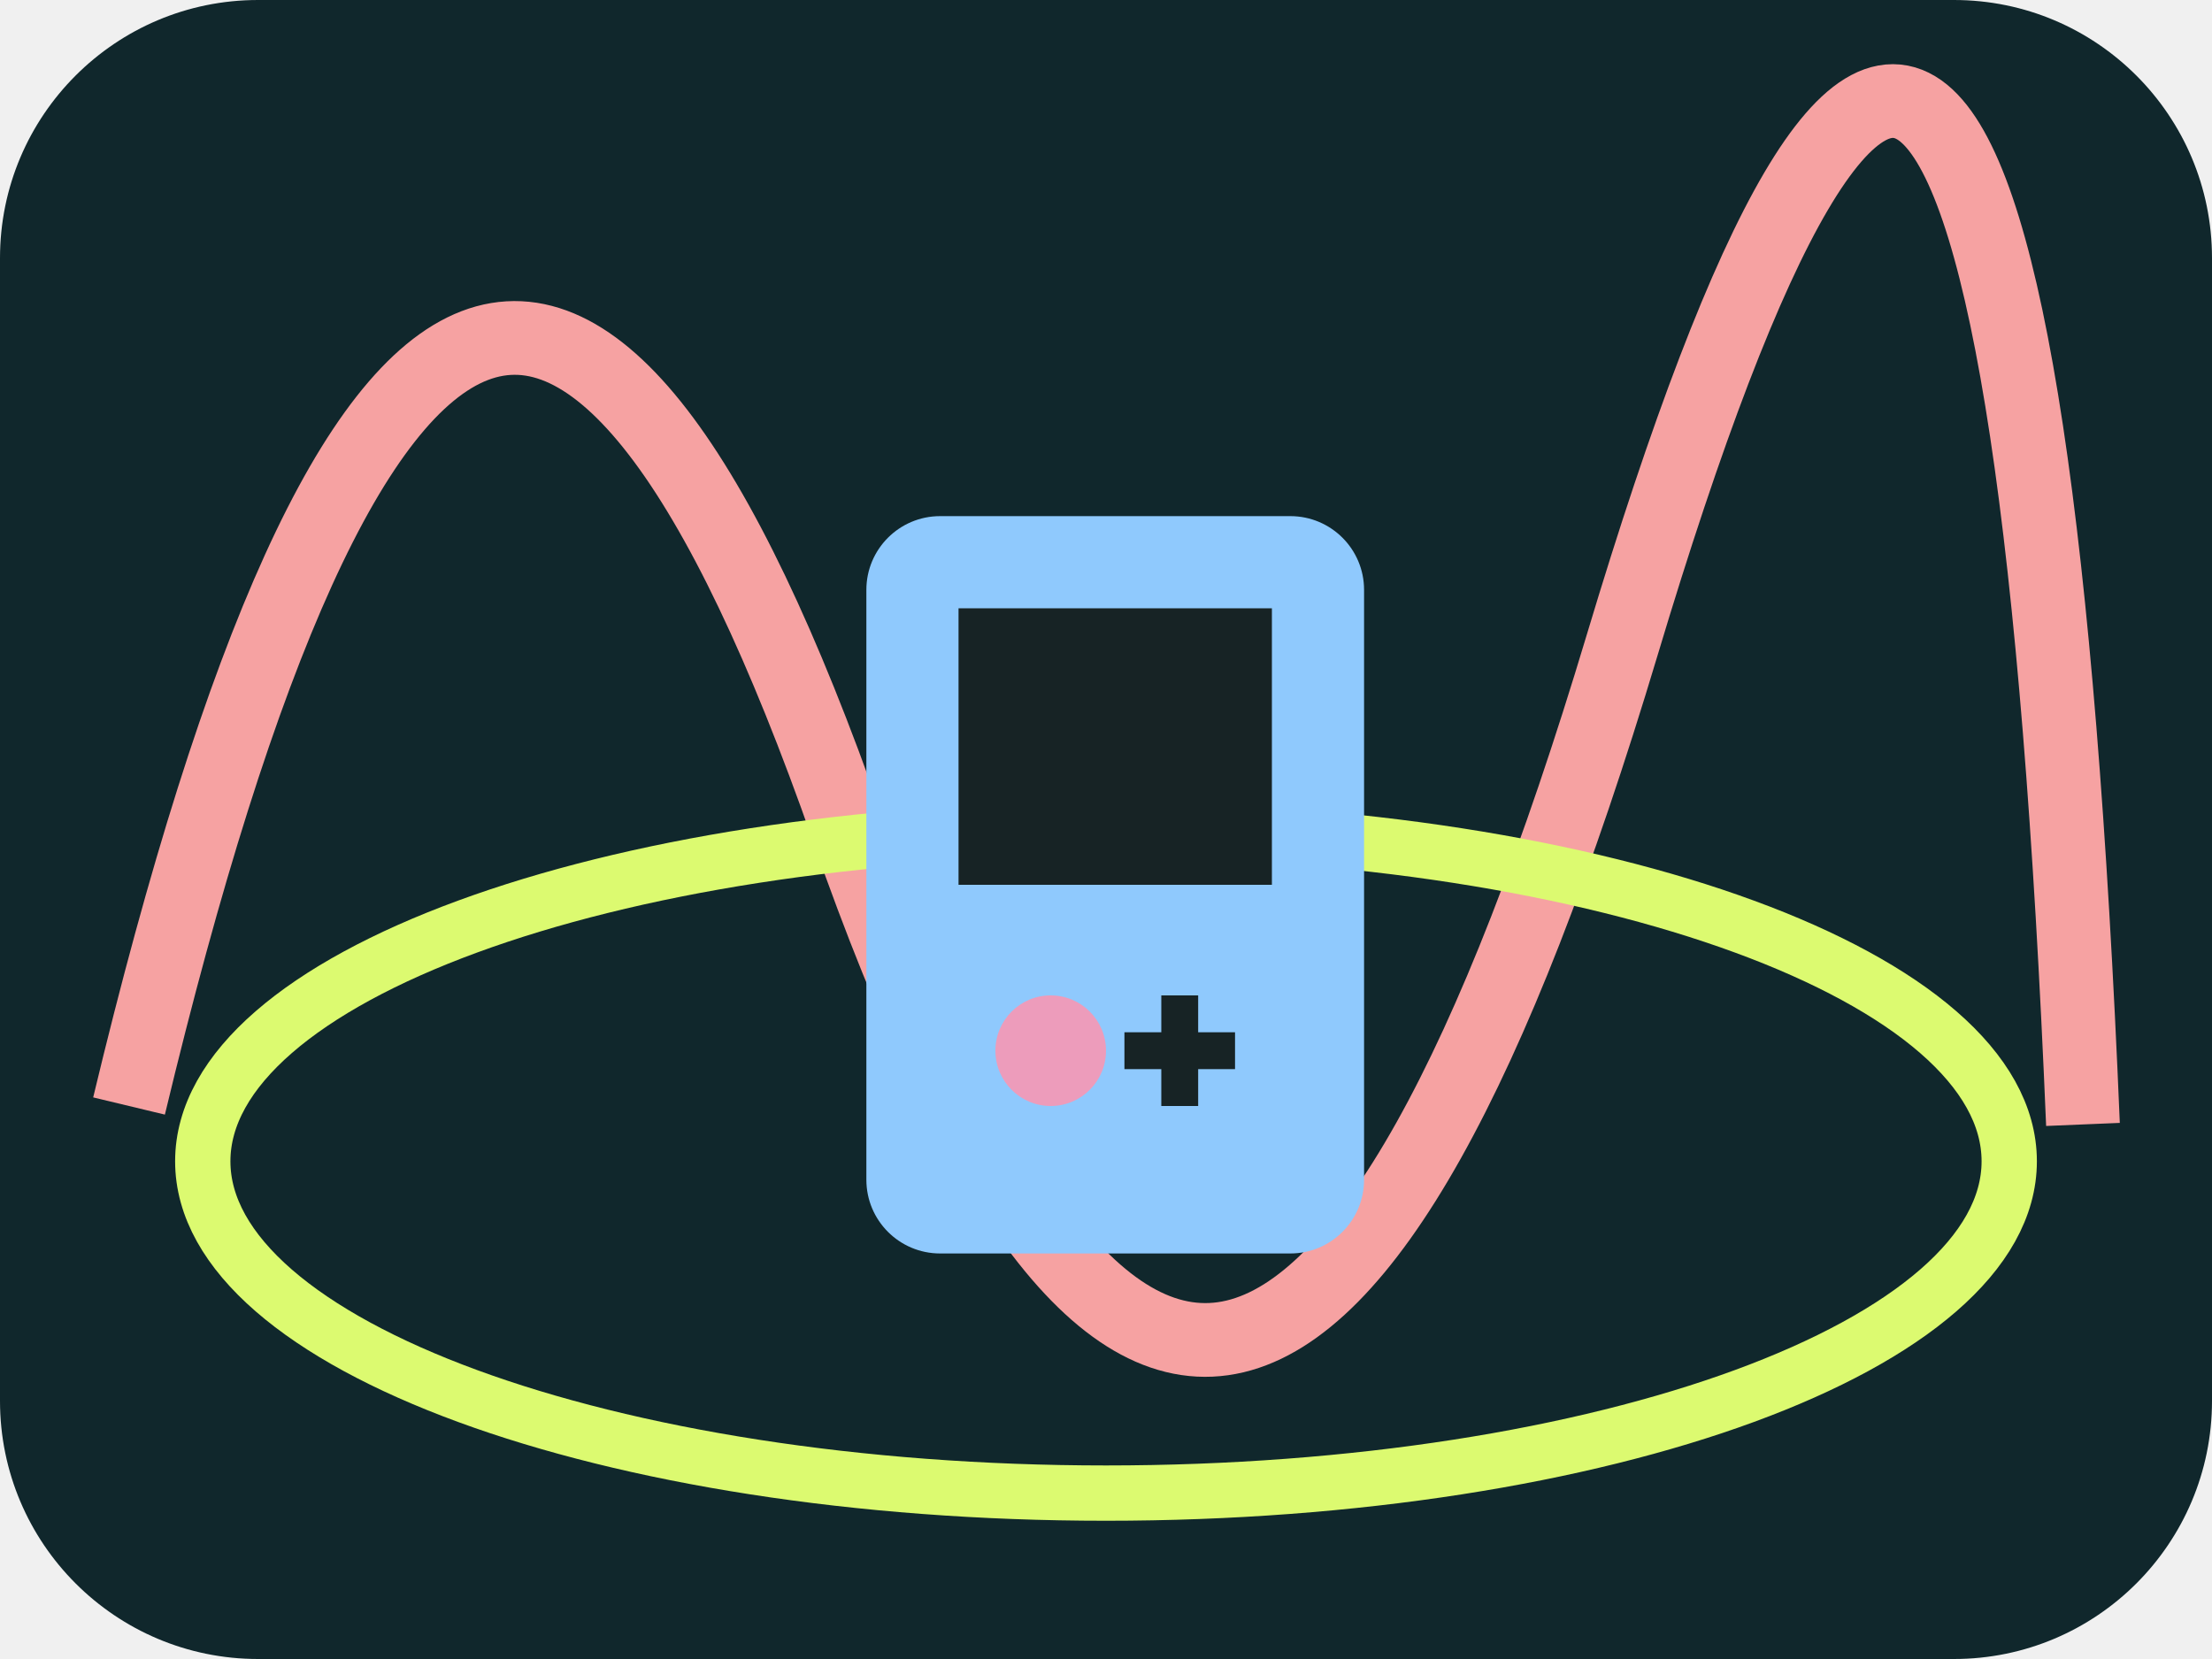
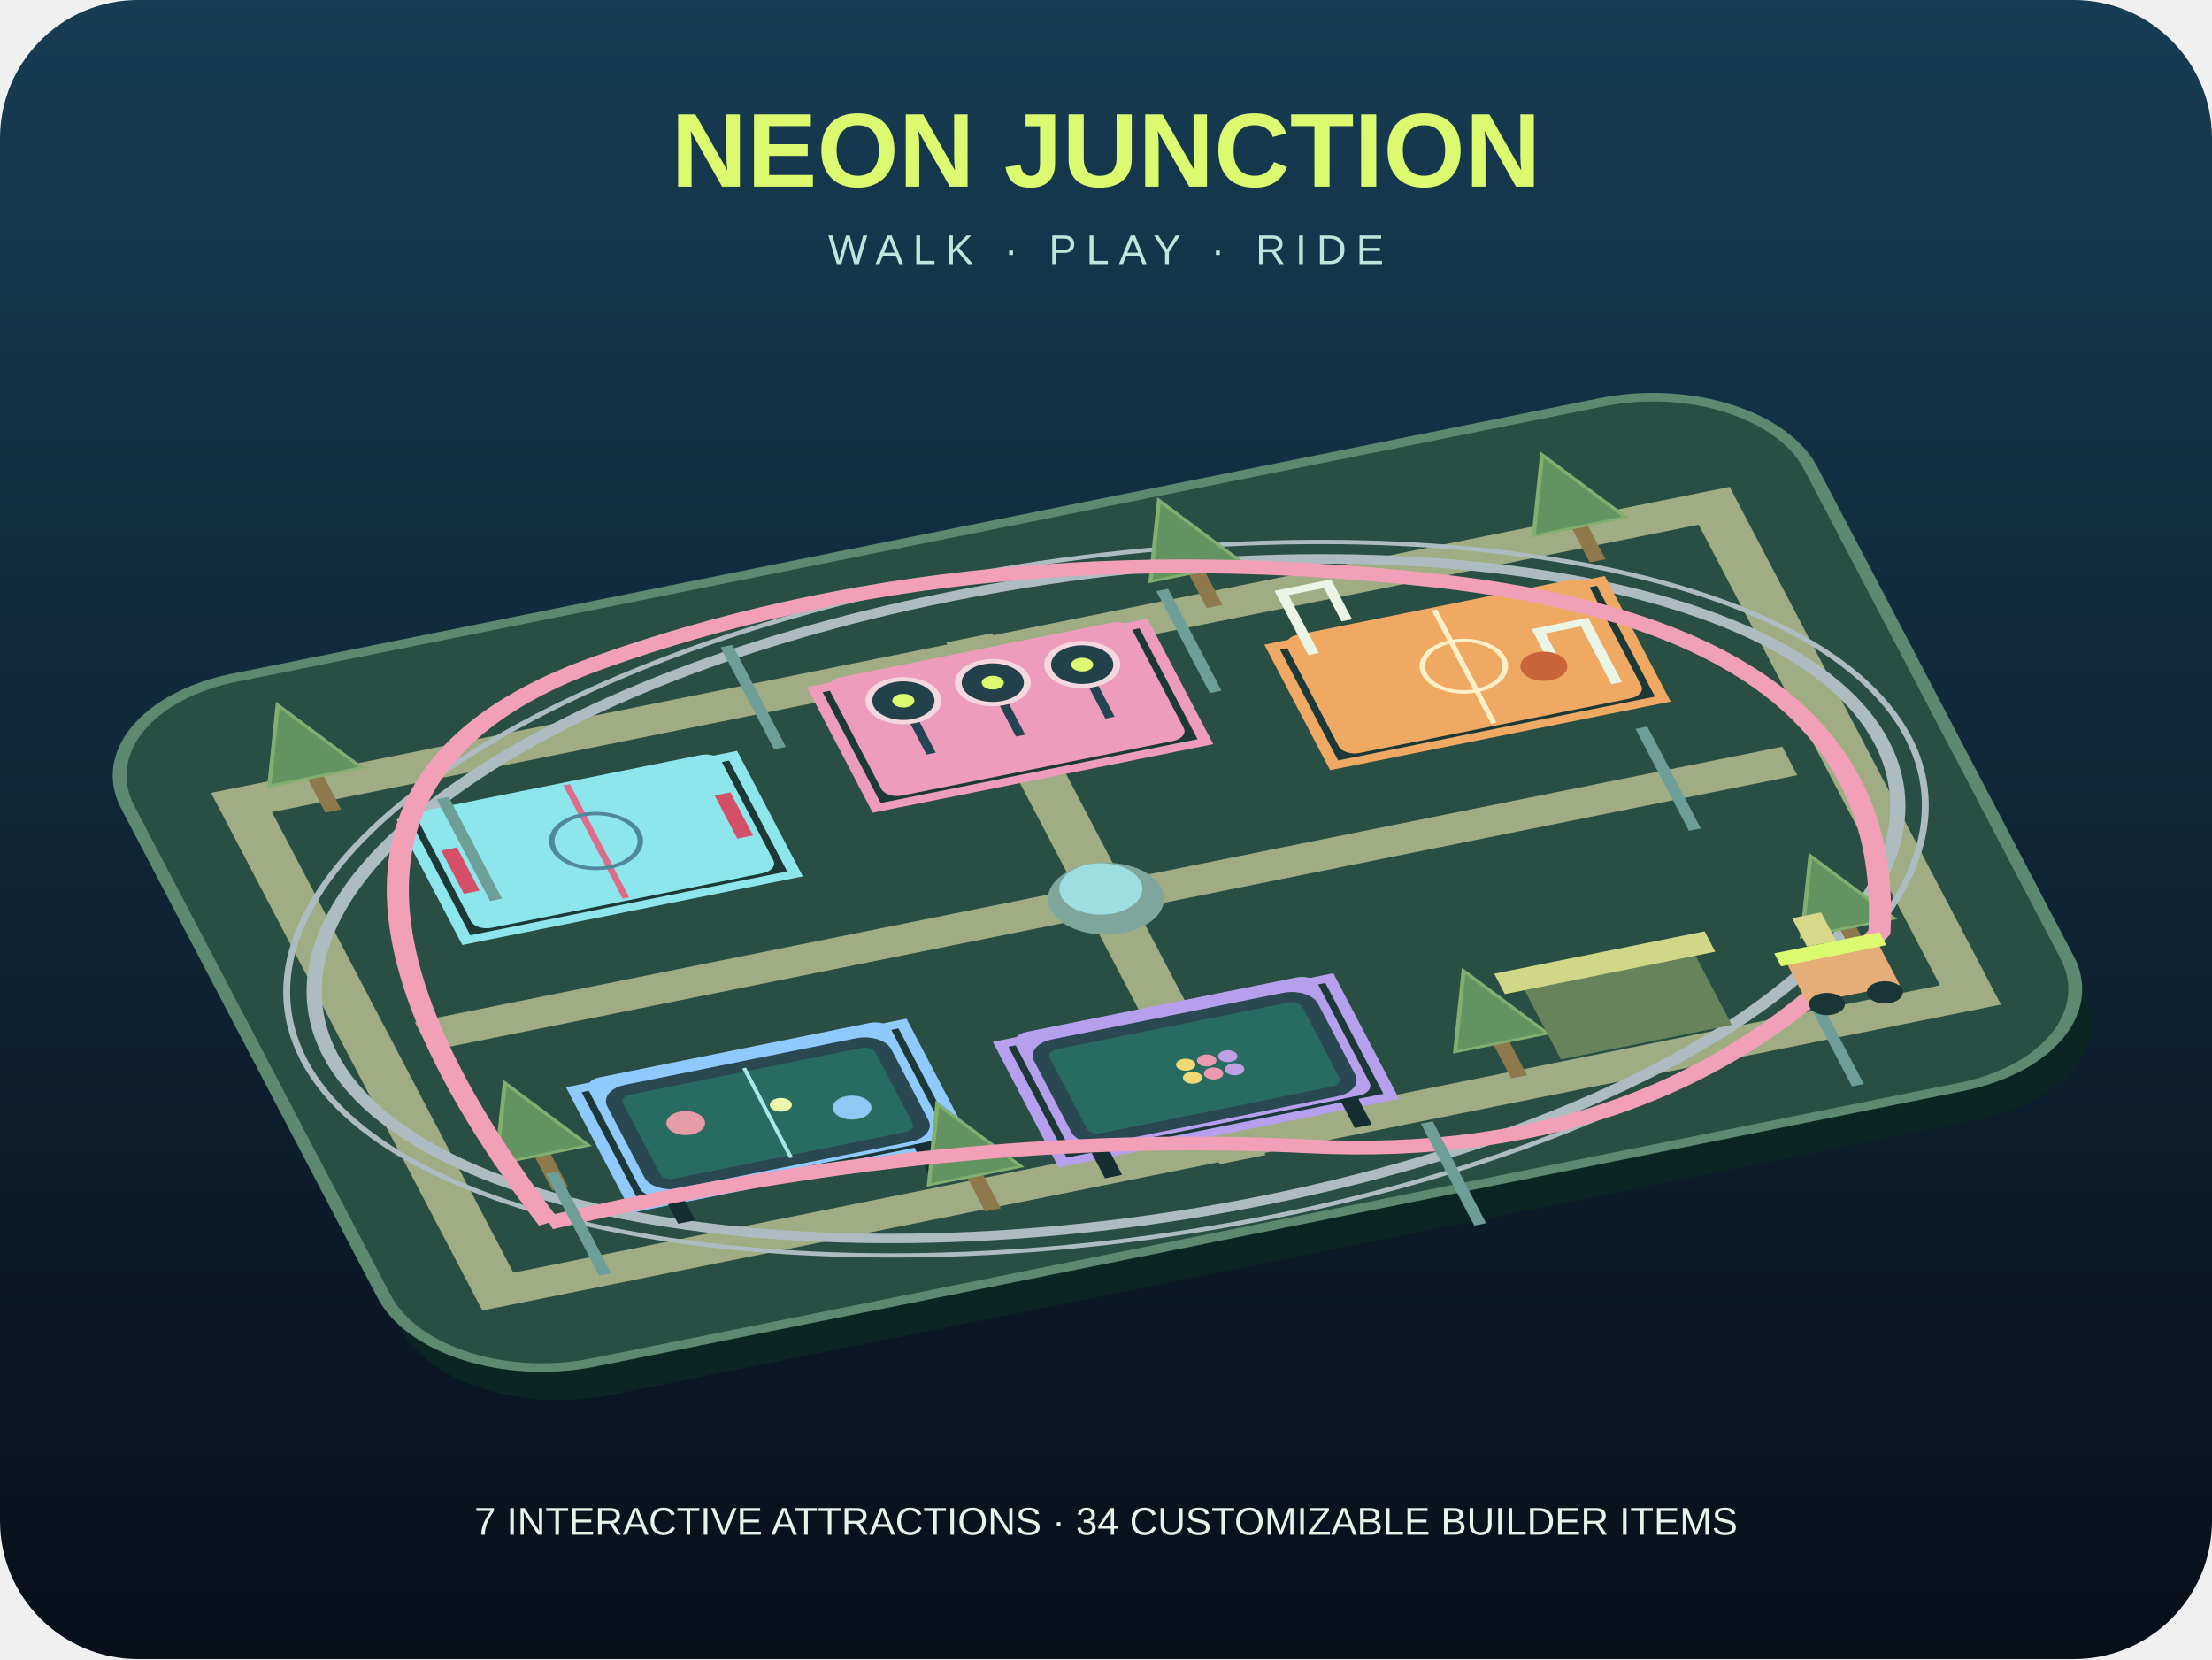
- <svg xmlns="http://www.w3.org/2000/svg" viewBox="0 0 120 90">
-   <rect width="120" height="90" rx="14" fill="#10272c" />
-   <path d="M7 60Q25-15 46 45T88 35T113 61" stroke="#f6a2a2" stroke-width="4" fill="none" />
-   <ellipse cx="60" cy="63" rx="49" ry="18" stroke="#dcfa70" fill="none" stroke-width="3" />
-   <rect x="47" y="28" width="27" height="40" rx="4" fill="#8fc9fd" />
-   <rect x="52" y="33" width="17" height="15" fill="#172325" />
-   <circle cx="57" cy="57" r="3" fill="#ed9cbb" />
-   <path d="M64 54v6M61 57h6" stroke="#172325" stroke-width="2" />
+ <svg xmlns="http://www.w3.org/2000/svg" width="2400" height="1800" viewBox="0 0 1600 1200" role="img" aria-labelledby="title desc">
+   <defs>
+     <linearGradient id="night" x2="0" y2="1">
+       <stop stop-color="#173c53" />
+       <stop offset="1" stop-color="#070f19" />
+     </linearGradient>
+     <linearGradient id="ice">
+       <stop stop-color="#f3ffff" />
+       <stop offset="1" stop-color="#b5dcf0" />
+     </linearGradient>
+     <linearGradient id="wall" x2="0" y2="1">
+       <stop stop-color="#54748d" />
+       <stop offset="1" stop-color="#142b42" />
+     </linearGradient>
+     <pattern id="seats" width="45" height="38" patternUnits="userSpaceOnUse">
+       <rect x="4" y="6" width="32" height="19" rx="6" fill="#406b8a" />
+       <path d="M8 31h24" stroke="#82b1c6" stroke-width="3" />
+     </pattern>
+     <pattern id="mesh" width="18" height="18" patternUnits="userSpaceOnUse">
+       <path d="M0 0h18v18" fill="none" stroke="#fff" stroke-opacity=".7" stroke-width="2" />
+     </pattern>
+   </defs>
+   <rect width="1600" height="1200" rx="100" fill="url(#night)" />
+   <text x="800" y="135" text-anchor="middle" fill="#dcfa70" font-family="Arial,sans-serif" font-size="76" font-weight="700">NEON JUNCTION</text>
+   <text x="800" y="191" text-anchor="middle" fill="#bfe5dc" font-family="Arial,sans-serif" font-size="30" letter-spacing="7">WALK · PLAY · RIDE</text>
+   <g transform="translate(800 650) scale(1 .62) rotate(-18)">
+     <rect x="-640" y="-400" width="1280" height="840" rx="120" fill="#0b2523" />
+     <rect x="-640" y="-440" width="1280" height="840" rx="120" fill="#294e44" stroke="#5d8970" stroke-width="10" />
+     <path d="M-520 0h1040M0-320v640M-560-300h1120v600H-560Z" fill="none" stroke="#a0ad84" stroke-width="35" />
+     <ellipse rx="590" ry="370" fill="none" stroke="#adbcc0" stroke-width="11" />
+     <ellipse rx="610" ry="390" fill="none" stroke="#adbcc0" stroke-width="5" />
+     <g transform="translate(-330 -170)">
+       <path d="M-125-72h250v145h-250Z" fill="#1c3937" stroke="#8ee6ed" stroke-width="9" />
+       <rect x="-115" y="-80" width="230" height="145" rx="12" fill="#8ee6ed" />
+       <path d="M0-77v139" stroke="#de6b89" stroke-width="5" />
+       <circle cy="-8" r="32" fill="none" stroke="#4f879d" stroke-width="4" />
+       <path d="M-104-32v53M104-32v53" stroke="#d45068" stroke-width="12" />
+     </g>
+     <g transform="translate(0 -225)">
+       <path d="M-125-72h250v145h-250Z" fill="#1c3937" stroke="#ed9cbb" stroke-width="9" />
+       <rect x="-115" y="-80" width="230" height="145" rx="12" fill="#ed9cbb" />
+       <path d="M-68 25v-55" stroke="#244453" stroke-width="7" />
+       <circle cx="-68" cy="-40" r="25" fill="#22414b" stroke="#f4d7df" stroke-width="5" />
+       <circle cx="-68" cy="-40" r="8" fill="#dcfa70" />
+       <path d="M0 25v-55" stroke="#244453" stroke-width="7" />
+       <circle cx="0" cy="-40" r="25" fill="#22414b" stroke="#f4d7df" stroke-width="5" />
+       <circle cx="0" cy="-40" r="8" fill="#dcfa70" />
+       <path d="M68 25v-55" stroke="#244453" stroke-width="7" />
+       <circle cx="68" cy="-40" r="25" fill="#22414b" stroke="#f4d7df" stroke-width="5" />
+       <circle cx="68" cy="-40" r="8" fill="#dcfa70" />
+     </g>
+     <g transform="translate(330 -170)">
+       <path d="M-125-72h250v145h-250Z" fill="#1c3937" stroke="#efa963" stroke-width="9" />
+       <rect x="-115" y="-80" width="230" height="145" rx="12" fill="#efa963" />
+       <path d="M0-77v139" stroke="#fff0c8" stroke-width="4" />
+       <circle cy="-8" r="30" fill="none" stroke="#fff0c8" stroke-width="4" />
+       <path d="M-99-55v-75h35v45M99 45v-75h-35v45" fill="none" stroke="#eaf5e5" stroke-width="8" />
+       <circle cx="55" cy="10" r="17" fill="#c86437" />
+     </g>
+     <g transform="translate(-310 165)">
+       <path d="M-125-72h250v145h-250Z" fill="#1c3937" stroke="#8fc9fd" stroke-width="9" />
+       <rect x="-115" y="-80" width="230" height="145" rx="12" fill="#8fc9fd" />
+       <path d="M-95 65v35M95 65v35" stroke="#142e32" stroke-width="13" />
+       <rect x="-102" y="-60" width="204" height="115" rx="14" fill="#286b60" stroke="#294851" stroke-width="12" />
+       <path d="M0-58v110" stroke="#a7e7e6" stroke-width="3" />
+       <circle cx="-60" cy="-10" r="14" fill="#e69ba9" />
+       <circle cx="60" cy="10" r="14" fill="#91c9f4" />
+       <circle cx="12" cy="-9" r="8" fill="#eff6ae" />
+     </g>
+     <g transform="translate(0 210)">
+       <path d="M-125-72h250v145h-250Z" fill="#1c3937" stroke="#b6a0ed" stroke-width="9" />
+       <rect x="-115" y="-80" width="230" height="145" rx="12" fill="#b6a0ed" />
+       <path d="M-95 65v35M95 65v35" stroke="#142e32" stroke-width="13" />
+       <rect x="-102" y="-60" width="204" height="115" rx="14" fill="#286b60" stroke="#294851" stroke-width="12" />
+       <circle cx="-5" cy="-8" r="7" fill="#f2da72" />
+       <circle cx="11" cy="-8" r="7" fill="#ef9baf" />
+       <circle cx="27" cy="-8" r="7" fill="#bfa1e3" />
+       <circle cx="-5" cy="8" r="7" fill="#f2da72" />
+       <circle cx="11" cy="8" r="7" fill="#ef9baf" />
+       <circle cx="27" cy="8" r="7" fill="#bfa1e3" />
+     </g>
+     <g transform="translate(-500 -270)">
+       <path d="M0 0v-48" stroke="#8e794d" stroke-width="12" />
+       <path d="M-35-42L0-130 35-42Z" fill="#629361" stroke="#82ae70" stroke-width="3" />
+     </g>
+     <g transform="translate(-480 200)">
+       <path d="M0 0v-48" stroke="#8e794d" stroke-width="12" />
+       <path d="M-35-42L0-130 35-42Z" fill="#629361" stroke="#82ae70" stroke-width="3" />
+     </g>
+     <g transform="translate(-190 320)">
+       <path d="M0 0v-48" stroke="#8e794d" stroke-width="12" />
+       <path d="M-35-42L0-130 35-42Z" fill="#629361" stroke="#82ae70" stroke-width="3" />
+     </g>
+     <g transform="translate(180 -300)">
+       <path d="M0 0v-48" stroke="#8e794d" stroke-width="12" />
+       <path d="M-35-42L0-130 35-42Z" fill="#629361" stroke="#82ae70" stroke-width="3" />
+     </g>
+     <g transform="translate(500 240)">
+       <path d="M0 0v-48" stroke="#8e794d" stroke-width="12" />
+       <path d="M-35-42L0-130 35-42Z" fill="#629361" stroke="#82ae70" stroke-width="3" />
+     </g>
+     <g transform="translate(460 -265)">
+       <path d="M0 0v-48" stroke="#8e794d" stroke-width="12" />
+       <path d="M-35-42L0-130 35-42Z" fill="#629361" stroke="#82ae70" stroke-width="3" />
+     </g>
+     <g transform="translate(220 290)">
+       <path d="M0 0v-48" stroke="#8e794d" stroke-width="12" />
+       <path d="M-35-42L0-130 35-42Z" fill="#629361" stroke="#82ae70" stroke-width="3" />
+     </g>
+     <path d="M-500 235Q-570-310-265-375T340-280T520 210Q290 420 50 320T-500 235" fill="none" stroke="#f1a0b7" stroke-width="16" />
+     <path d="M-480 180v125" stroke="#6e9e98" stroke-width="9" />
+     <path d="M-420 -260v125" stroke="#6e9e98" stroke-width="9" />
+     <path d="M-170 -365v125" stroke="#6e9e98" stroke-width="9" />
+     <path d="M150 -330v125" stroke="#6e9e98" stroke-width="9" />
+     <path d="M430 -70v125" stroke="#6e9e98" stroke-width="9" />
+     <path d="M450 250v125" stroke="#6e9e98" stroke-width="9" />
+     <path d="M140 320v125" stroke="#6e9e98" stroke-width="9" />
+     <g transform="translate(480 230)">
+       <path d="M-35-12h70v55h-70Z" fill="#e5ae78" />
+       <path d="M-40-20h80v16h-80Z" fill="#dcfa70" />
+       <circle cx="-22" cy="48" r="13" fill="#193535" />
+       <circle cx="22" cy="48" r="13" fill="#193535" />
+       <path d="M-15-20v-35h22v35" fill="#d8d88b" />
+     </g>
+     <g transform="translate(320 200)">
+       <path d="M-65-20h130v100H-65Z" fill="#66835b" />
+       <path d="M-80-30h160v25H-80Z" fill="#d0d786" />
+     </g>
+     <circle r="42" fill="#7fa69b" />
+     <circle cy="-12" r="30" fill="#9edee0" />
+   </g>
+   <text x="800" y="1110" text-anchor="middle" fill="#e4f4e8" font-family="Arial" font-size="28">7 INTERACTIVE ATTRACTIONS · 34 CUSTOMIZABLE BUILDER ITEMS</text>
</svg>
